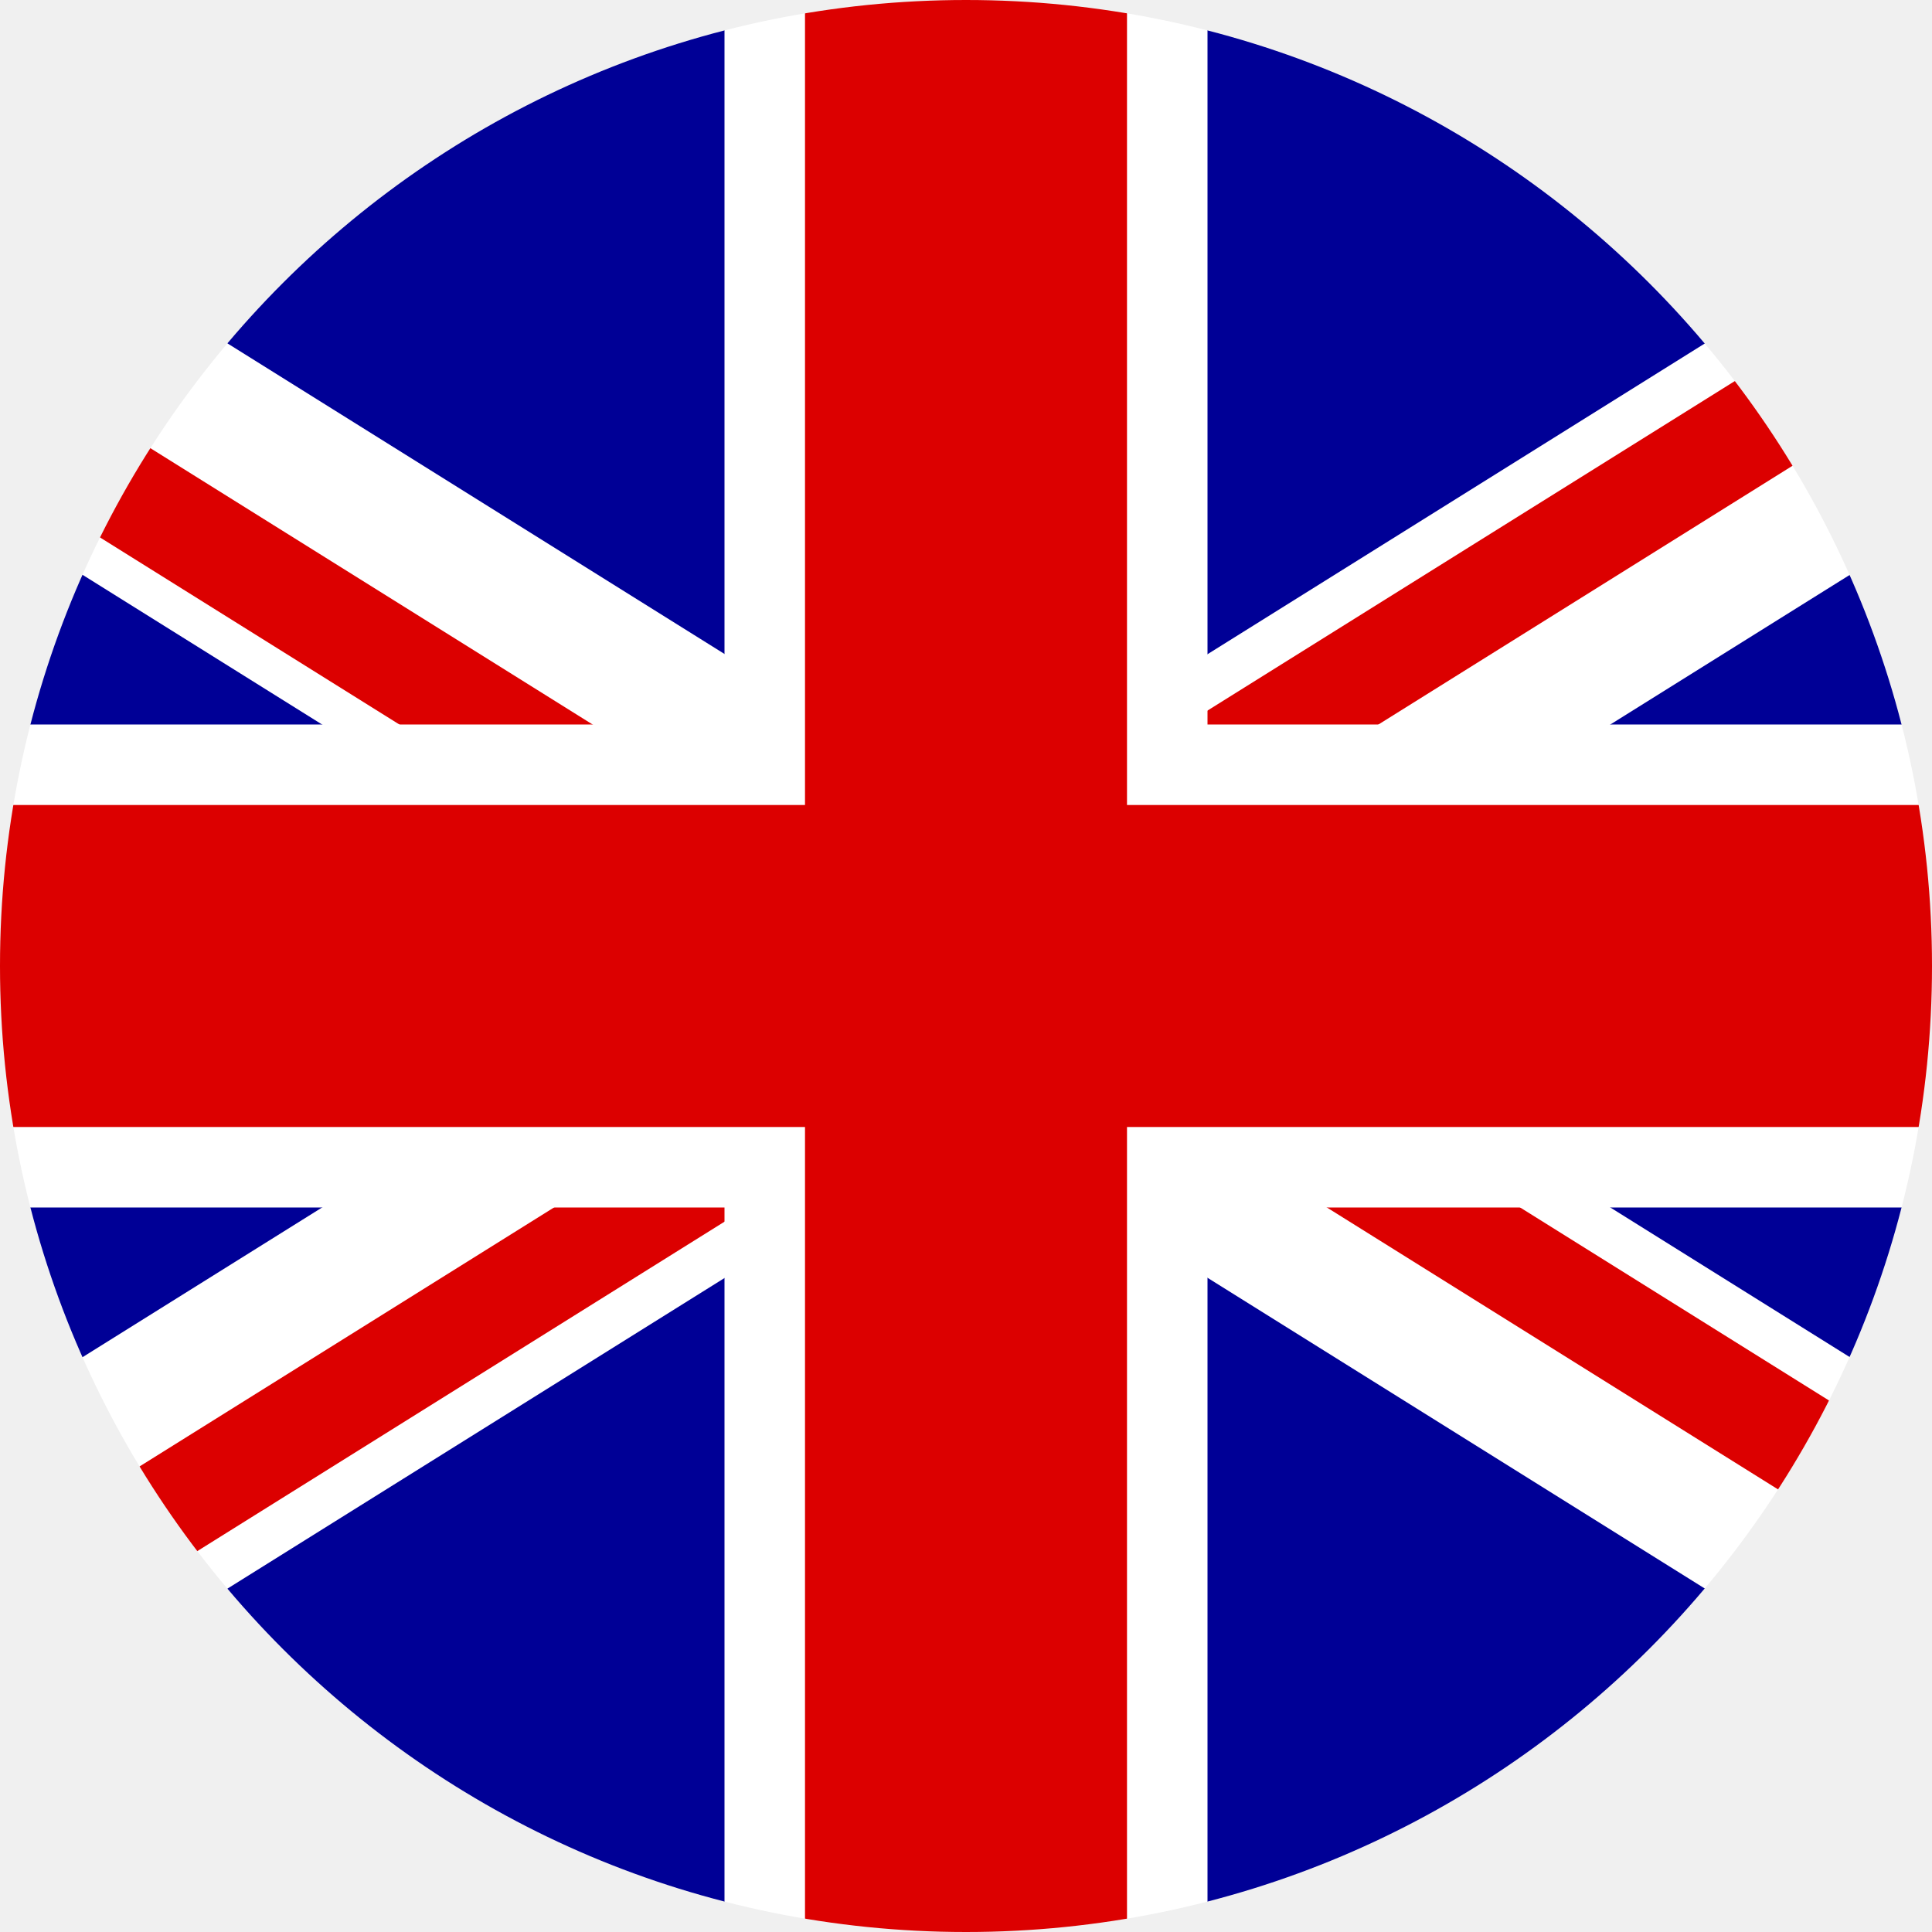
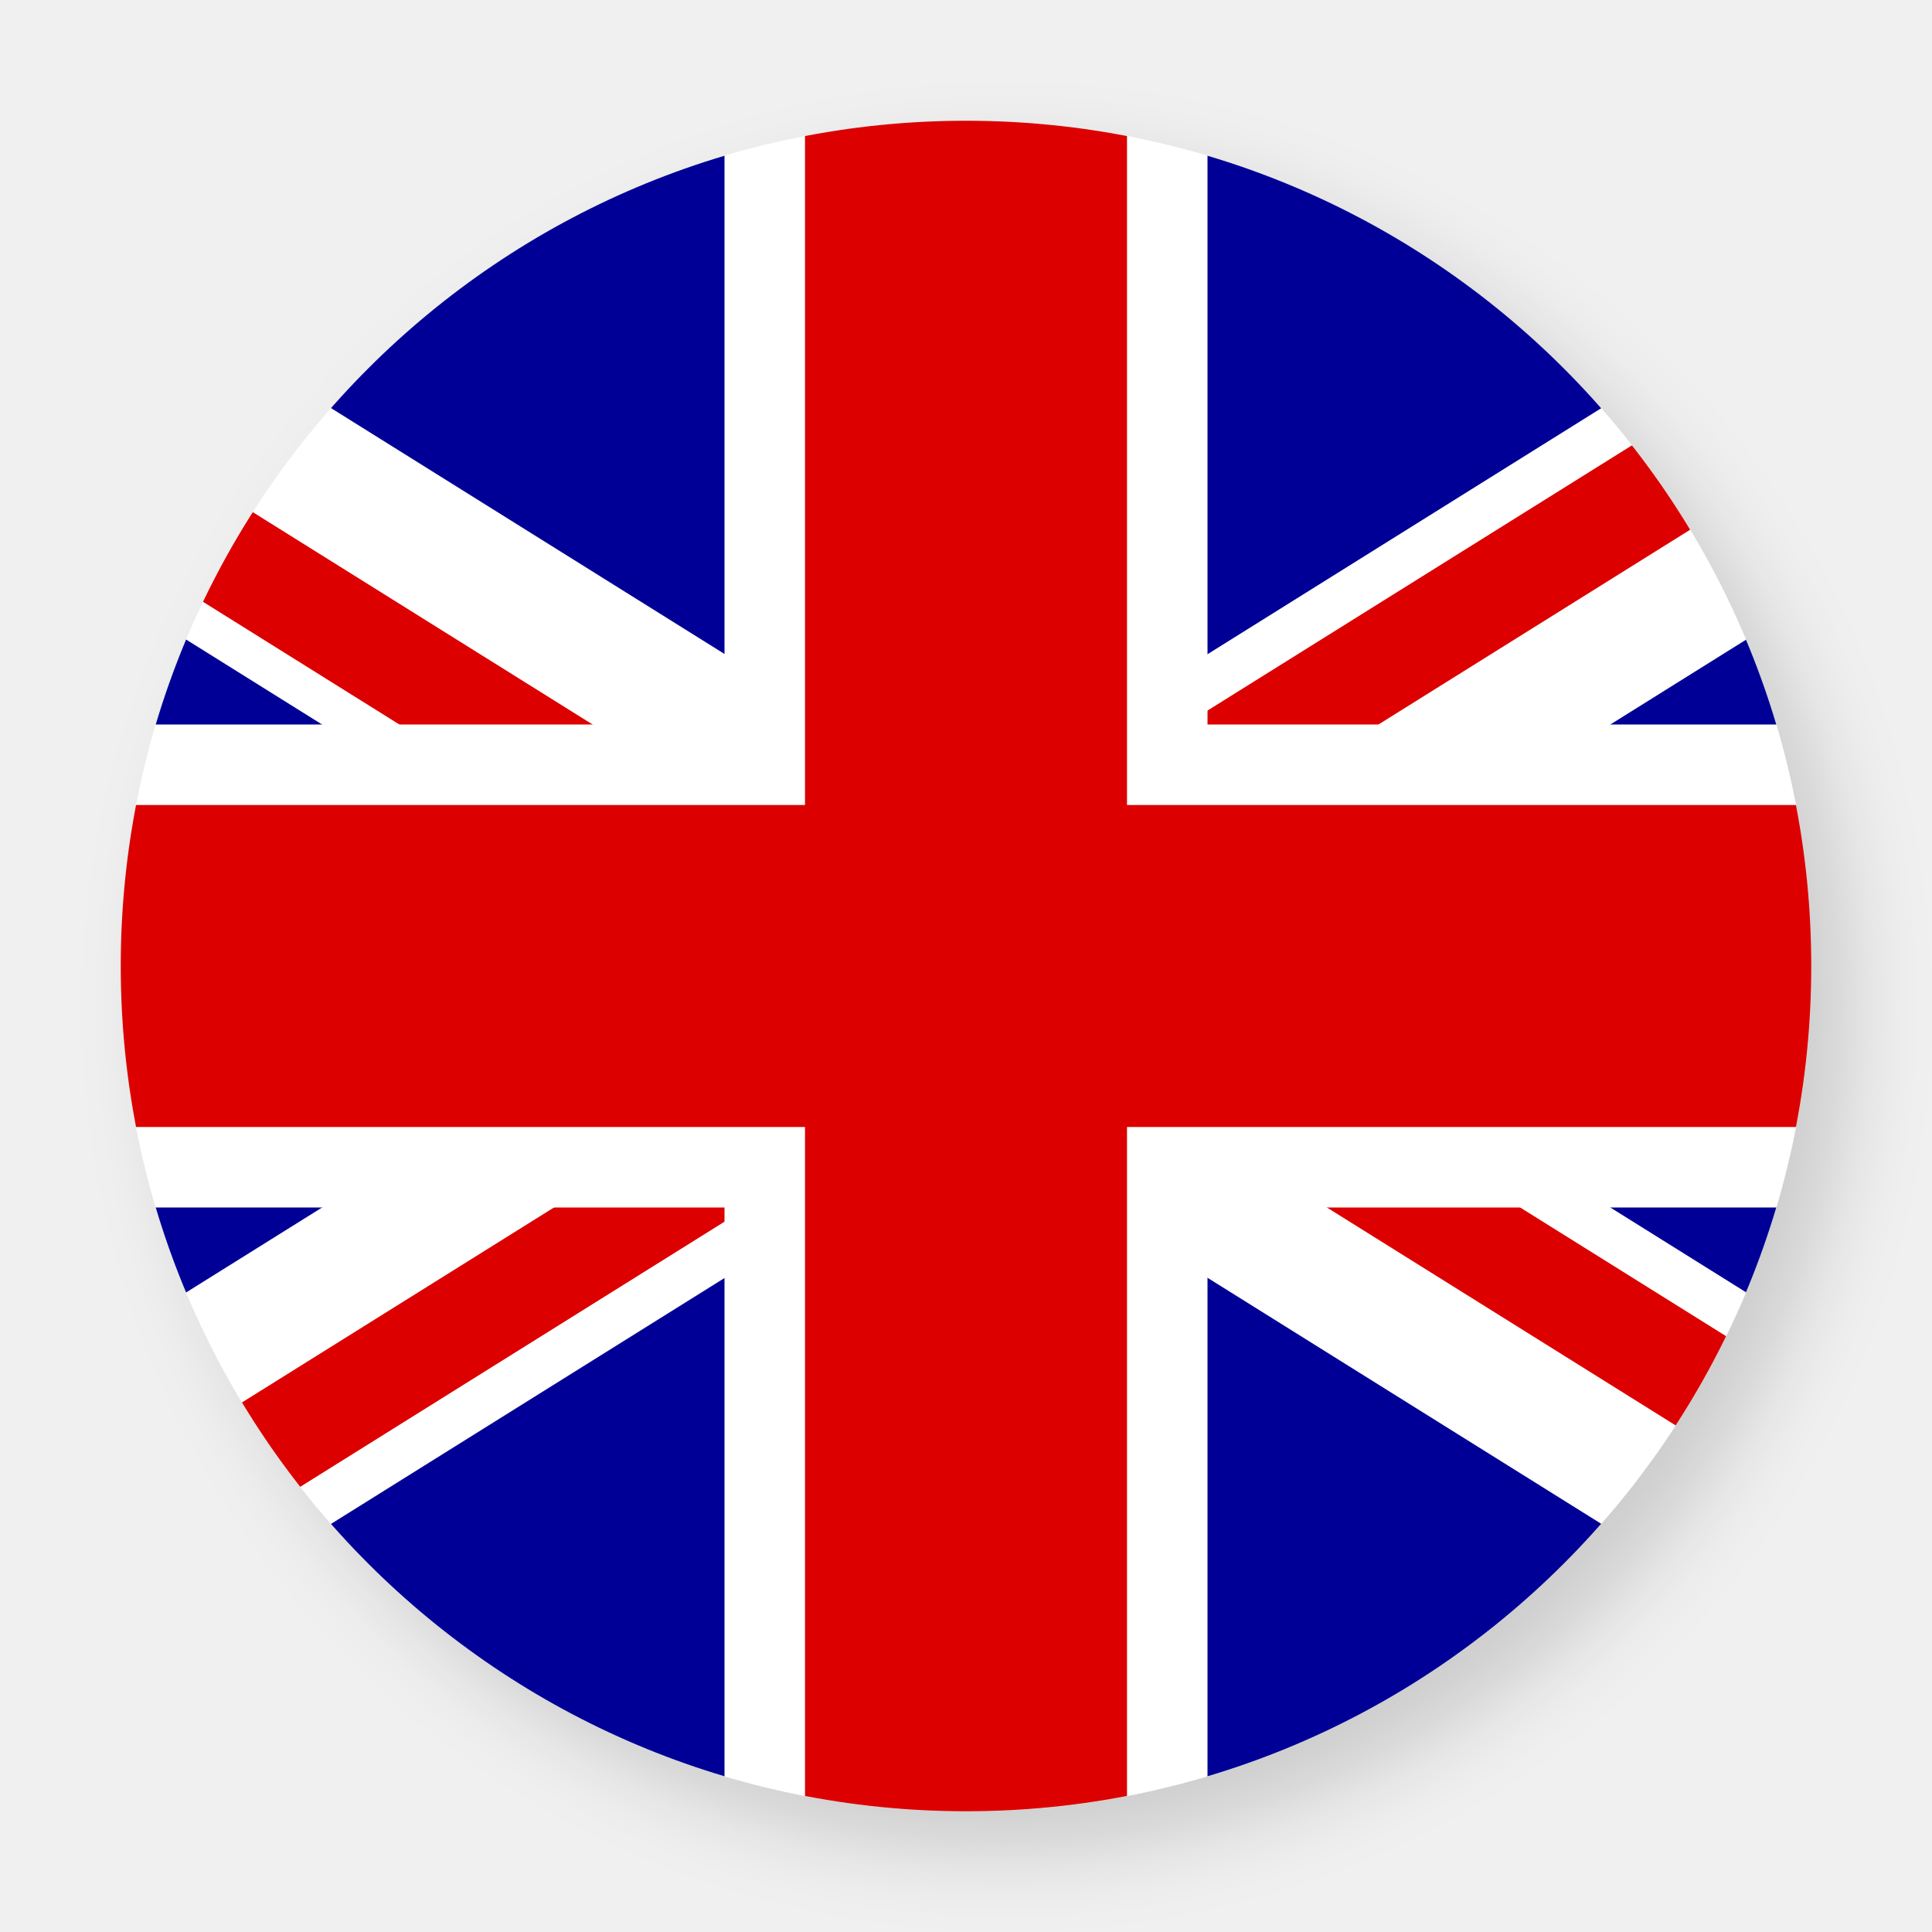
- <svg xmlns="http://www.w3.org/2000/svg" width="24" height="24">
+ <svg xmlns="http://www.w3.org/2000/svg" viewBox="0 0 24 24">
  <defs>
    <mask id="circle-mask">
-       <circle cx="12" cy="12" r="12" fill="white" />
+       <circle cx="12" cy="12" r="10.5" fill="white" />
    </mask>
+     <filter id="shadow" color-interpolation-filters="sRGB">
+       <feDropShadow dx="-0.5" dy="-0.5" stdDeviation="0.5" flood-opacity="0.15" />
+       <feDropShadow dx="-0.5" dy="0.5" stdDeviation="0.5" flood-opacity="0.15" />
+       <feDropShadow dx="0.5" dy="-0.5" stdDeviation="0.5" flood-opacity="0.15" />
+       <feDropShadow dx="0.5" dy="0.5" stdDeviation="0.5" flood-opacity="0.15" />
+     </filter>
  </defs>
-   <g mask="url(#circle-mask)">
-     <rect width="24" height="24" x="0" y="0" fill="rgb(0, 0, 150)" />
-     <rect width="24" height="4" x="0" y="2.5" fill="white" transform="skewY(32)" />
-     <rect width="24" height="4" x="0" y="2.5" fill="white" transform="skewY(-32) translate(0,15)" />
-     <rect width="12" height="1.5" x="0" y="2.5" fill="rgb(220, 0, 0)" transform="skewY(32) translate(0,1.9)" />
-     <rect width="12" height="1.5" x="12" y="2.5" fill="rgb(220, 0, 0)" transform="skewY(32) translate(0,0.7)" />
-     <rect width="12" height="1.5" x="0" y="2.5" fill="rgb(220, 0, 0)" transform="skewY(-32) translate(0,16.8)" />
-     <rect width="12" height="1.5" x="12" y="2.5" fill="rgb(220, 0, 0)" transform="skewY(-32) translate(0,15.7)" />
-     <rect width="24" height="6" x="0" y="9" fill="white" />
-     <rect width="6" height="24" x="9" y="0" fill="white" />
-     <rect width="24" height="4" x="0" y="10" fill="rgb(220, 0, 0)" />
-     <rect width="4" height="24" x="10" y="0" fill="rgb(220, 0, 0)" />
+   <g filter="url(#shadow)">
+     <g mask="url(#circle-mask)">
+       <rect width="24" height="24" x="0" y="0" fill="rgb(0, 0, 150)" />
+       <rect width="24" height="4" x="0" y="2.5" fill="white" transform="skewY(32)" />
+       <rect width="24" height="4" x="0" y="2.5" fill="white" transform="skewY(-32) translate(0,15)" />
+       <rect width="12" height="1.5" x="0" y="2.5" fill="rgb(220, 0, 0)" transform="skewY(32) translate(0,1.9)" />
+       <rect width="12" height="1.5" x="12" y="2.5" fill="rgb(220, 0, 0)" transform="skewY(32) translate(0,0.7)" />
+       <rect width="12" height="1.5" x="0" y="2.5" fill="rgb(220, 0, 0)" transform="skewY(-32) translate(0,16.8)" />
+       <rect width="12" height="1.5" x="12" y="2.5" fill="rgb(220, 0, 0)" transform="skewY(-32) translate(0,15.7)" />
+       <rect width="24" height="6" x="0" y="9" fill="white" />
+       <rect width="6" height="24" x="9" y="0" fill="white" />
+       <rect width="24" height="4" x="0" y="10" fill="rgb(220, 0, 0)" />
+       <rect width="4" height="24" x="10" y="0" fill="rgb(220, 0, 0)" />
+     </g>
  </g>
</svg>
